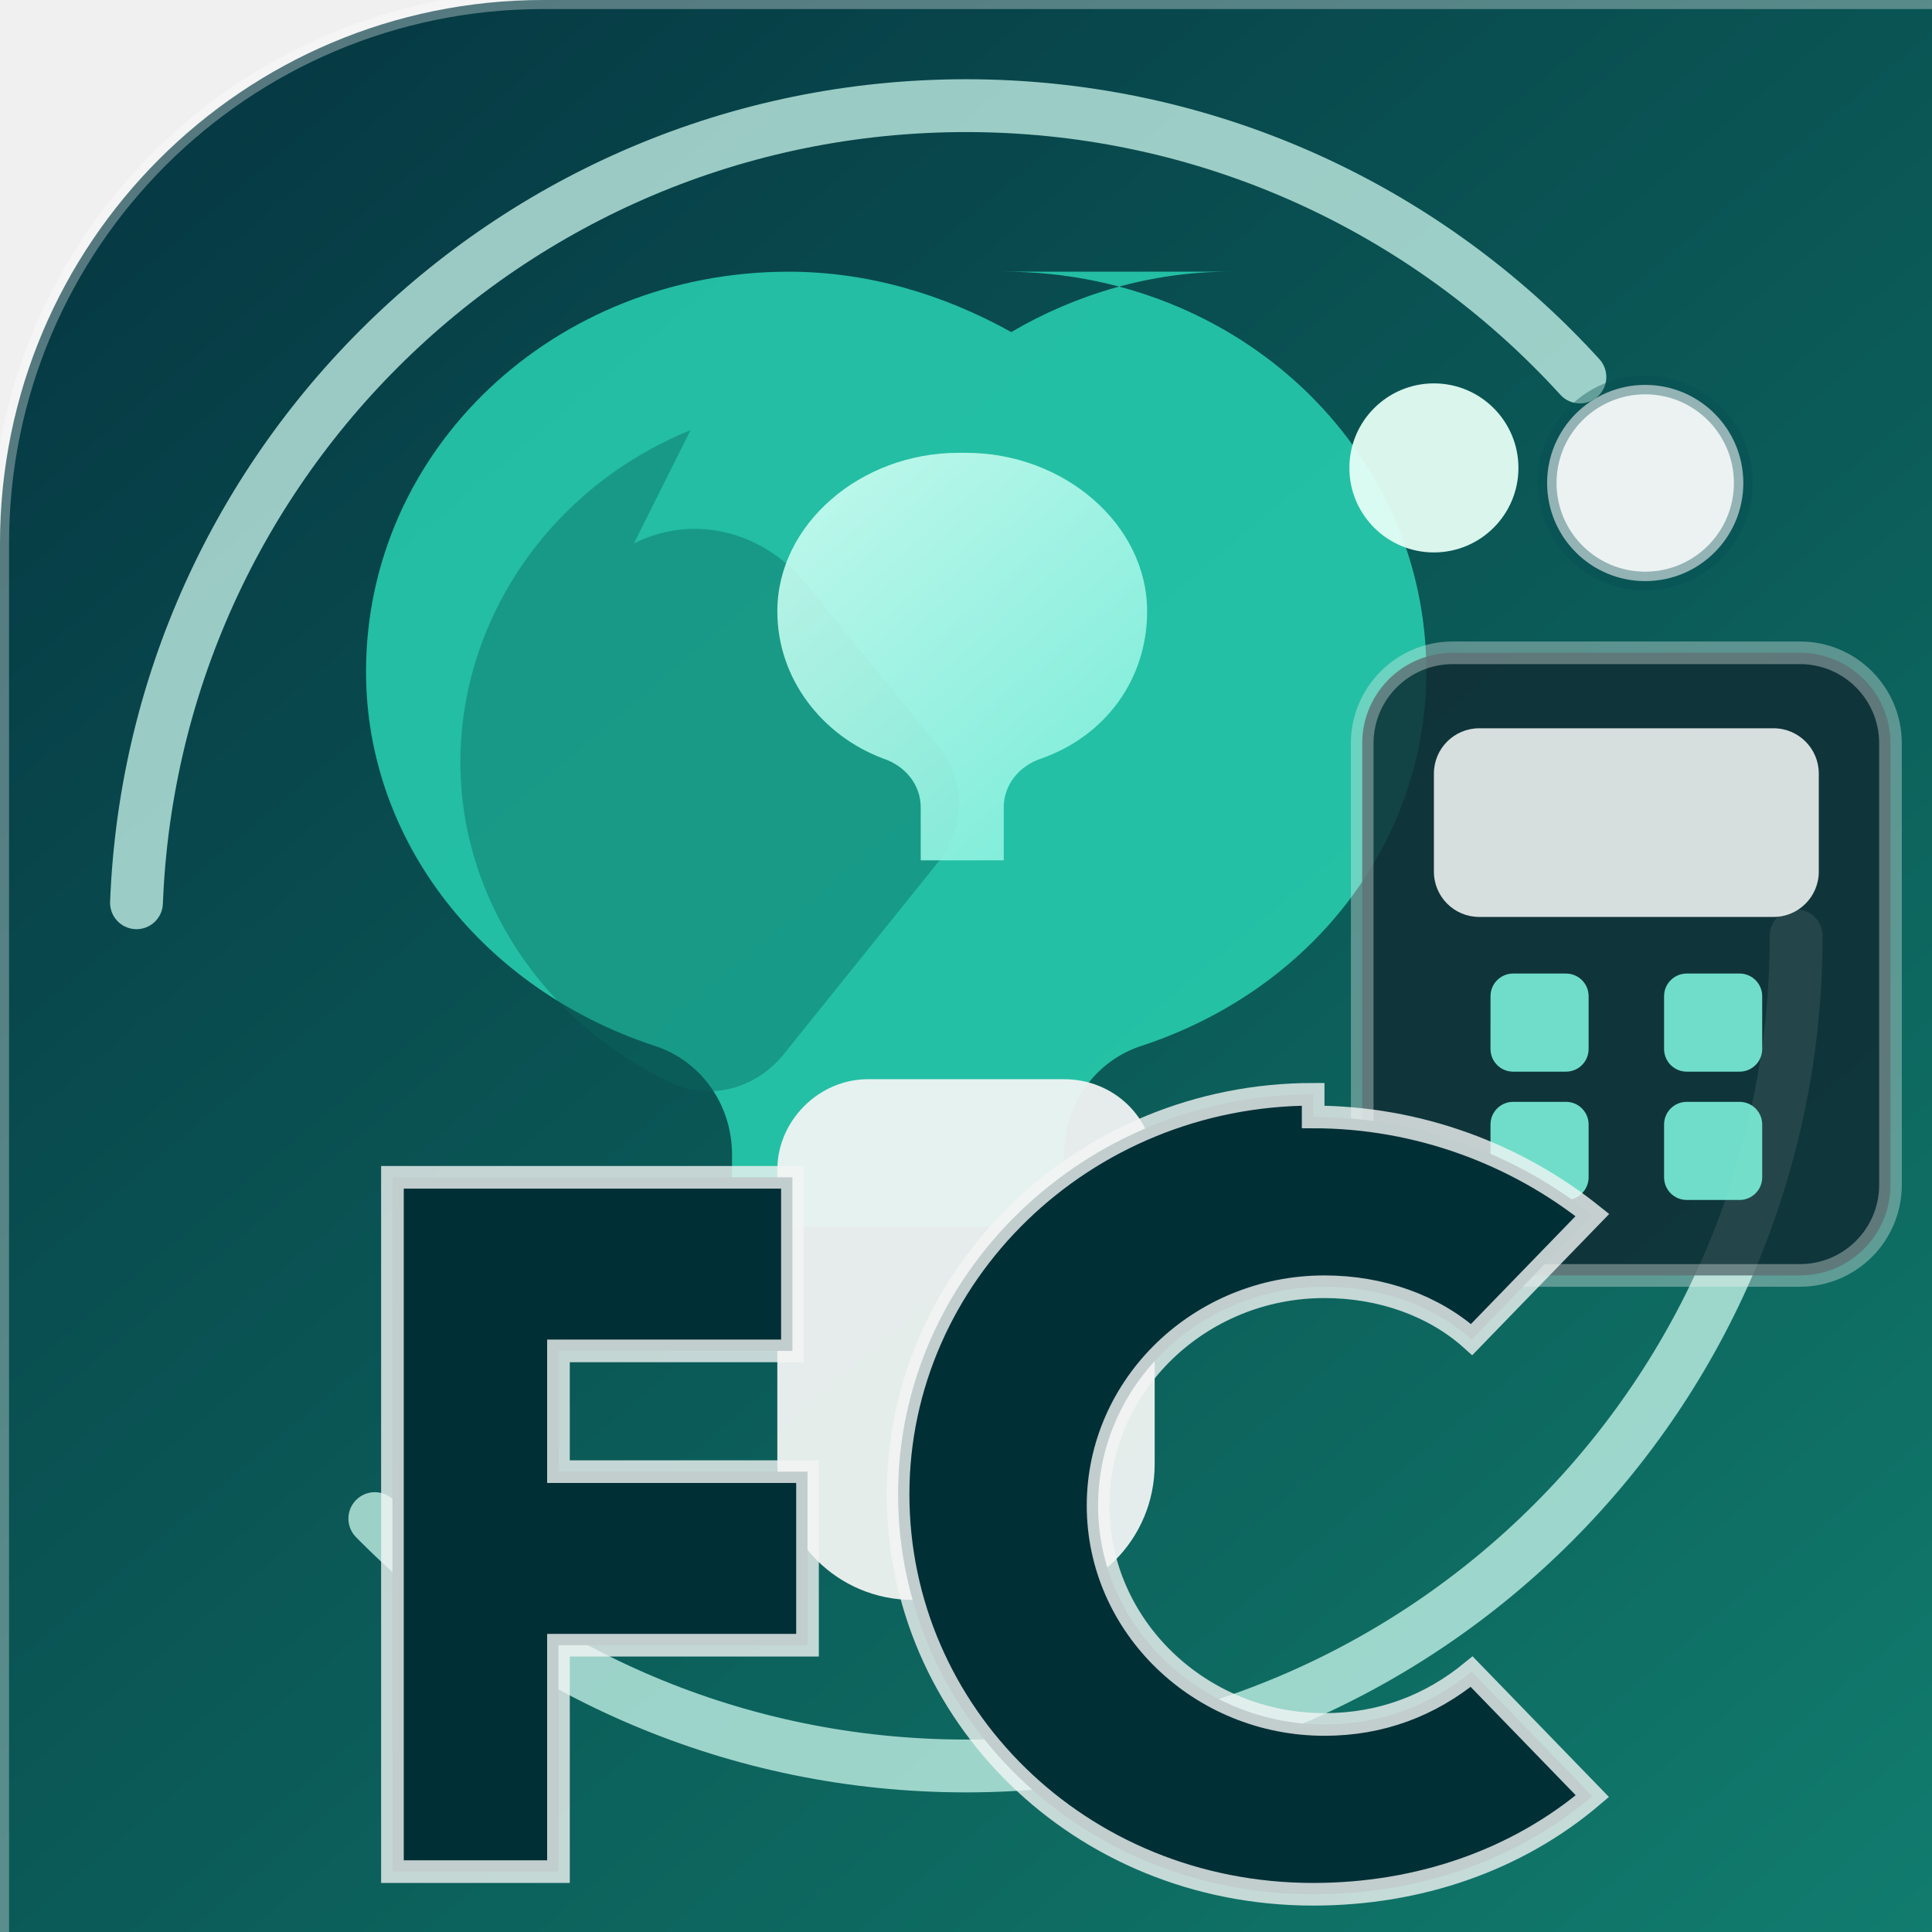
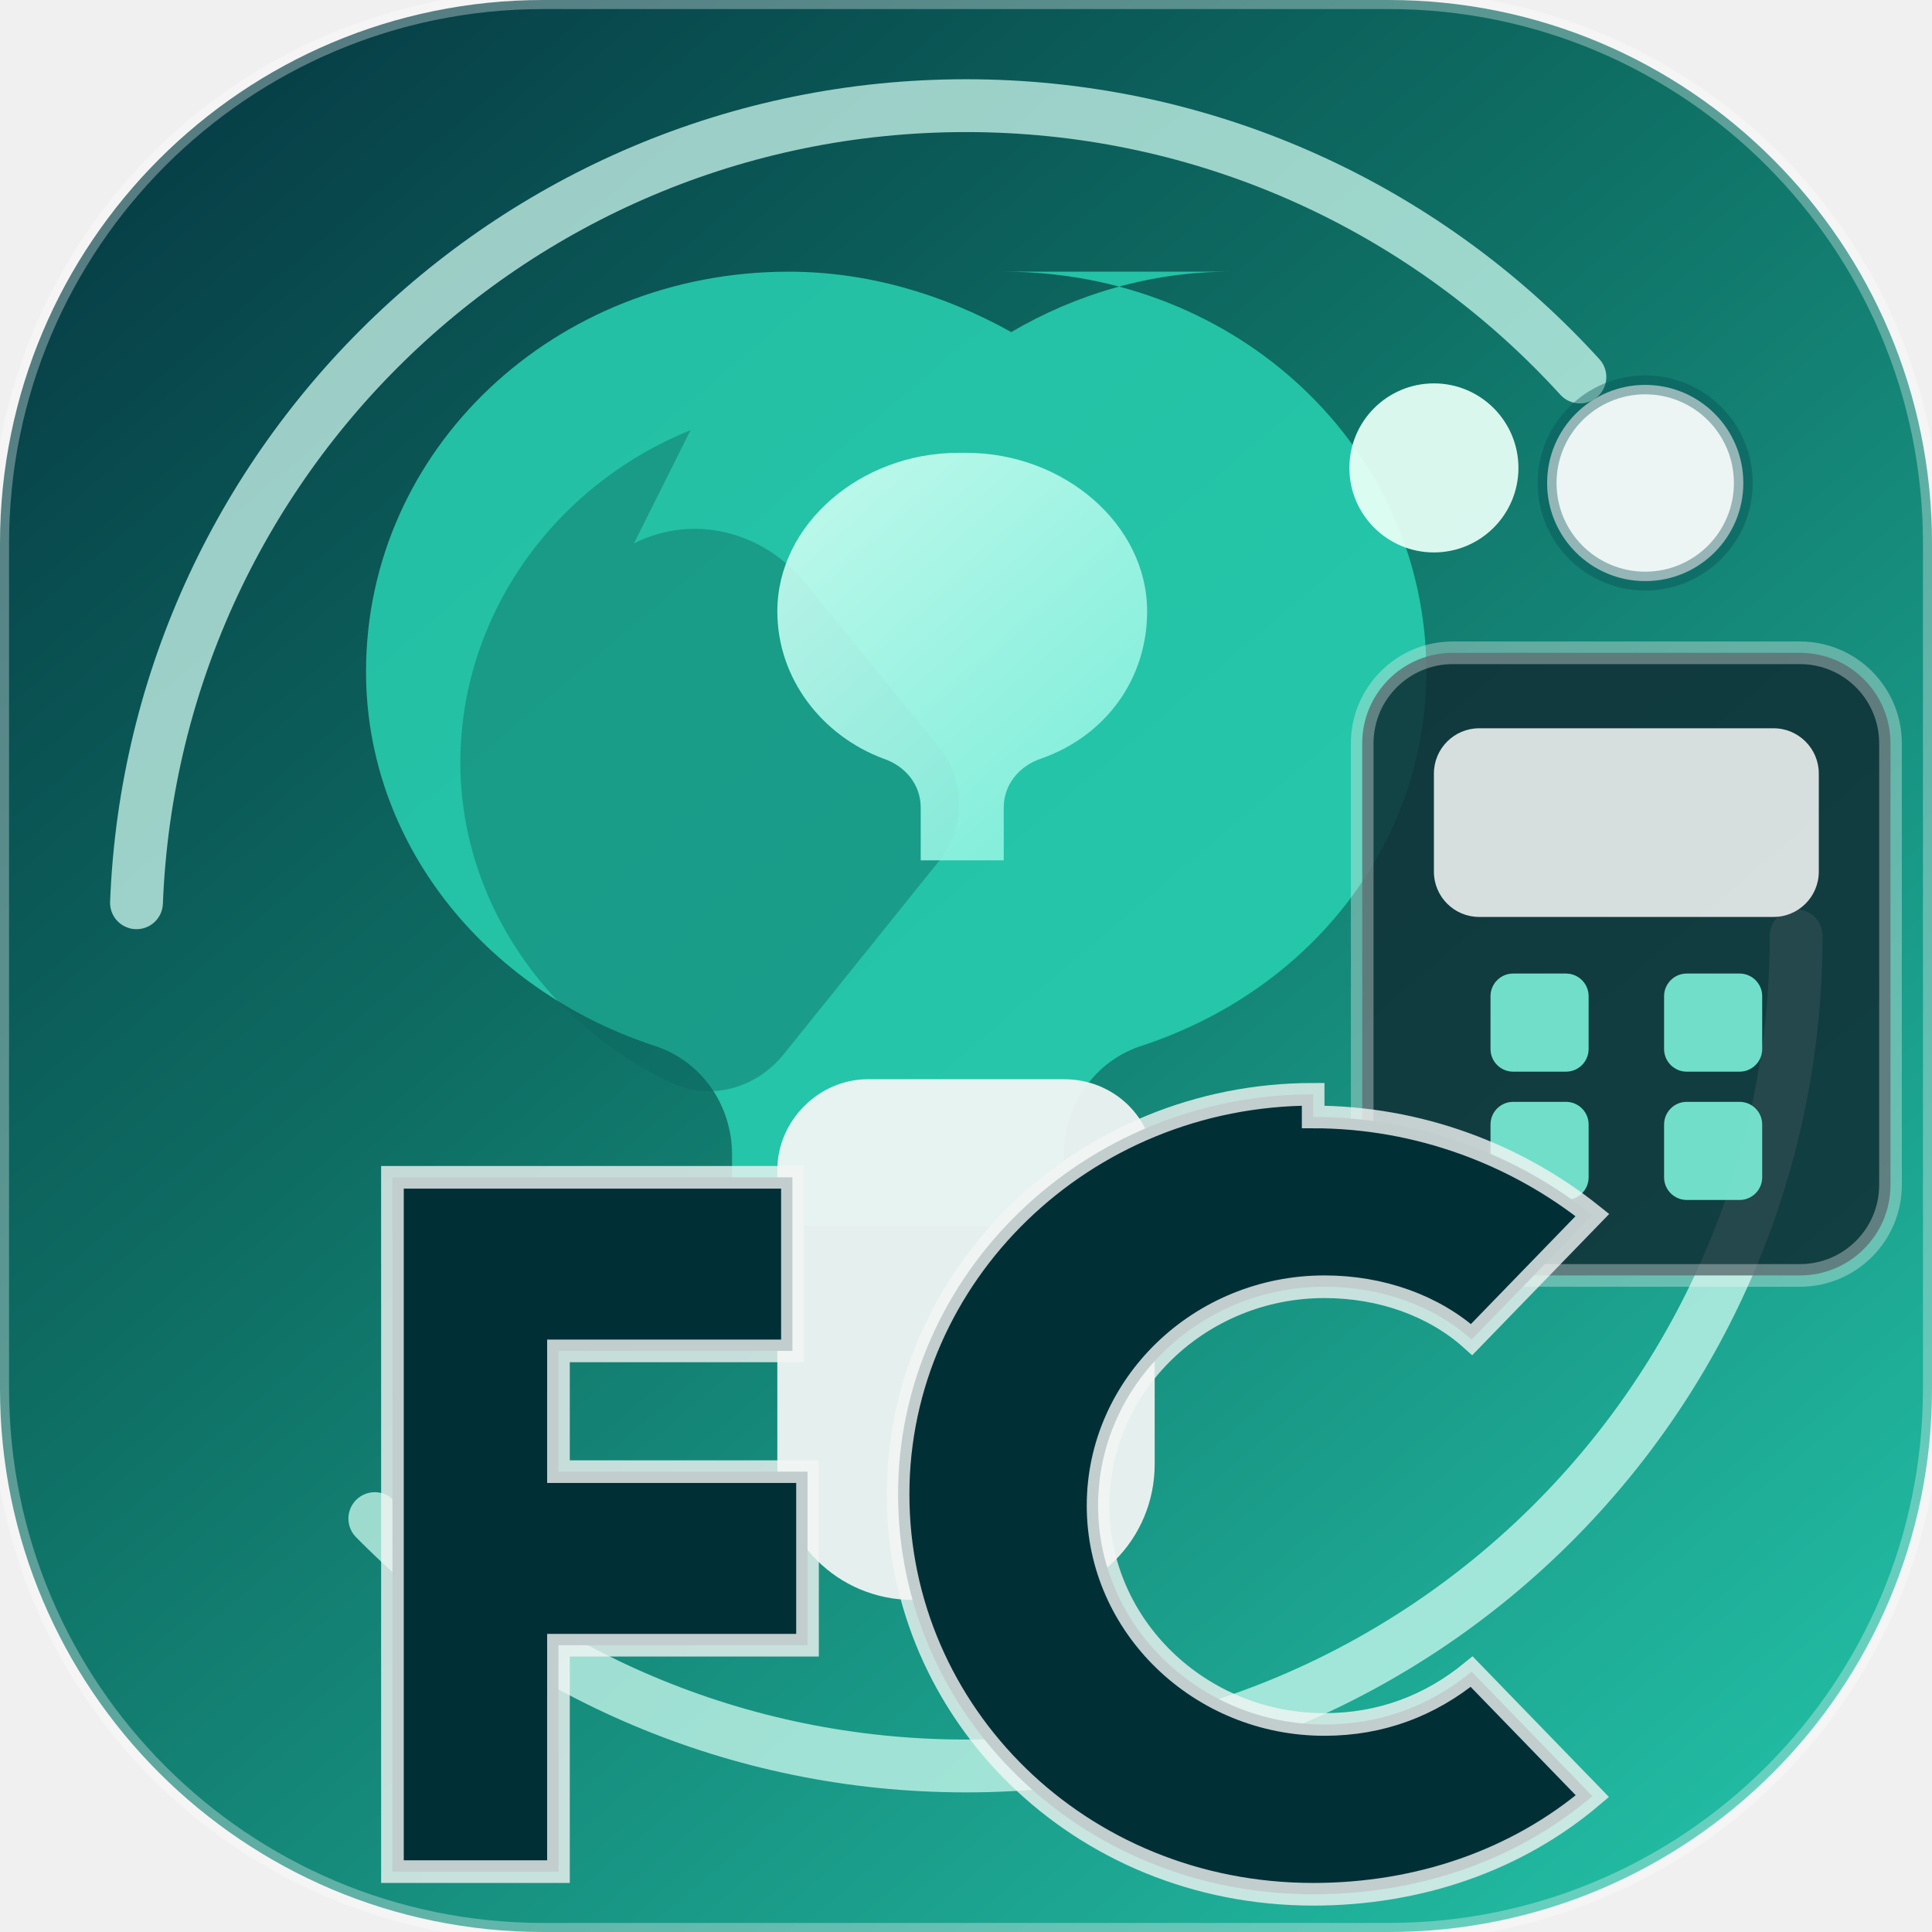
<svg xmlns="http://www.w3.org/2000/svg" viewBox="0 0 64 64">
  <defs>
    <linearGradient id="bg" x1="0.1" y1="0" x2="0.95" y2="1">
      <stop offset="0%" stop-color="#063a44" />
      <stop offset="38%" stop-color="#0e6d63" />
      <stop offset="100%" stop-color="#24c3a9" />
    </linearGradient>
    <linearGradient id="leafGlow" x1="0.2" y1="0" x2="1" y2="1">
      <stop offset="0%" stop-color="#d1fff4" />
      <stop offset="100%" stop-color="#81f1de" />
    </linearGradient>
  </defs>
-   <rect width="128" height="128" rx="18" fill="url(#bg)" stroke="#ffffff" stroke-opacity=".32" stroke-width=".6" />
+   <rect width="64" height="64" rx="18" fill="url(#bg)" stroke="#ffffff" stroke-opacity=".32" stroke-width=".6" />
  <g transform="translate(-8 -9) scale(1.25)">
    <g>
      <circle cx="32" cy="32" r="22" fill="none" stroke="#d5fff4" stroke-opacity=".72" stroke-width="1.4" stroke-linecap="round" stroke-dasharray="52 18" />
      <circle cx="50" cy="20" r="2.6" fill="#ffffff" fill-opacity=".92" stroke="#064e52" stroke-opacity=".38" stroke-width=".5" />
    </g>
    <path d="M33 14.4c6.2 0 11.2 4.7 11.2 10.6 0 4.5-3 8.4-7.5 9.9-1.3.4-2.1 1.6-2.1 2.9v1.9h-8.8v-1.9c0-1.3-.8-2.5-2.1-2.9-4.5-1.5-7.6-5.4-7.6-9.9 0-5.9 5-10.6 11.2-10.6 2.1 0 4.1.6 5.9 1.6 1.7-1 3.7-1.6 5.8-1.6z" fill="#28d1b2" fill-opacity=".86" />
    <path d="M24.7 18.6c-3.7 1.5-6.1 5-6.1 8.8 0 3.6 2.2 6.9 5.6 8.5 1.1.5 2.3.1 3-.8l4.1-5.1c.7-.9.7-2.2-.1-3.1l-3.5-4.3c-1.1-1.3-2.9-1.8-4.5-1z" fill="#0b675f" fill-opacity=".42" />
    <path d="M29.4 35.8h5.2c1.3 0 2.4 1 2.4 2.4V46c0 2-1.6 3.6-3.6 3.6h-2.8c-2 0-3.6-1.6-3.6-3.6v-7.8c0-1.3 1.1-2.4 2.4-2.4z" fill="#f2f5f4" fill-opacity=".94" />
    <path d="M32 19.2c2.6 0 4.8 1.9 4.8 4.2 0 1.8-1.1 3.3-2.8 3.9-.6.2-1 .7-1 1.3v1.4h-2.2v-1.4c0-.6-.4-1.1-1-1.3-1.6-.6-2.8-2.1-2.8-3.9 0-2.3 2.2-4.2 4.8-4.2z" fill="url(#leafGlow)" fill-opacity=".88" />
    <g transform="translate(2 -9)">
      <rect x="40.5" y="33.5" width="14" height="16.5" rx="2.4" fill="#102d34" fill-opacity=".85" stroke="#f2f5f4" stroke-opacity=".35" stroke-width=".6" />
      <rect x="42.4" y="35.5" width="10.2" height="5" rx="1.2" fill="#f2f5f4" fill-opacity=".88" />
      <rect x="43.9" y="42" width="2.6" height="2.6" rx=".6" fill="#7bf0d9" fill-opacity=".9" />
      <rect x="48.5" y="42" width="2.6" height="2.6" rx=".6" fill="#7bf0d9" fill-opacity=".9" />
      <rect x="43.9" y="45.4" width="2.6" height="2.6" rx=".6" fill="#7bf0d9" fill-opacity=".9" />
      <rect x="48.5" y="45.4" width="2.6" height="2.6" rx=".6" fill="#7bf0d9" fill-opacity=".9" />
    </g>
    <g transform="translate(0 6) scale(1)">
      <path stroke="#f2f5f4" stroke-opacity=".8" stroke-width=".6" d="M16.8 32.4h10.6v4.6h-6.2v3.2h6.6v4.6h-6.6v6h-4.4z" fill="#012f36" />
    </g>
    <g transform="translate(4 6) scale(1)">
      <path stroke="#f2f5f4" stroke-opacity=".8" stroke-width=".6" d="M37.2 30.2c-6.1 0-11 4.8-11 10.6S31 51.4 37.2 51.4c2.8 0 5.4-.9 7.4-2.6l-3.2-3.3c-1.1.9-2.4 1.4-3.9 1.4-3.3 0-6-2.6-6-5.8s2.7-5.8 6-5.8c1.5 0 2.9.5 3.9 1.4l3.2-3.3c-2-1.6-4.6-2.6-7.4-2.6z" fill="#012f36" />
    </g>
  </g>
  <circle cx="47.5" cy="15.5" r="2.8" fill="#e5fff5" fill-opacity=".94" />
</svg>
